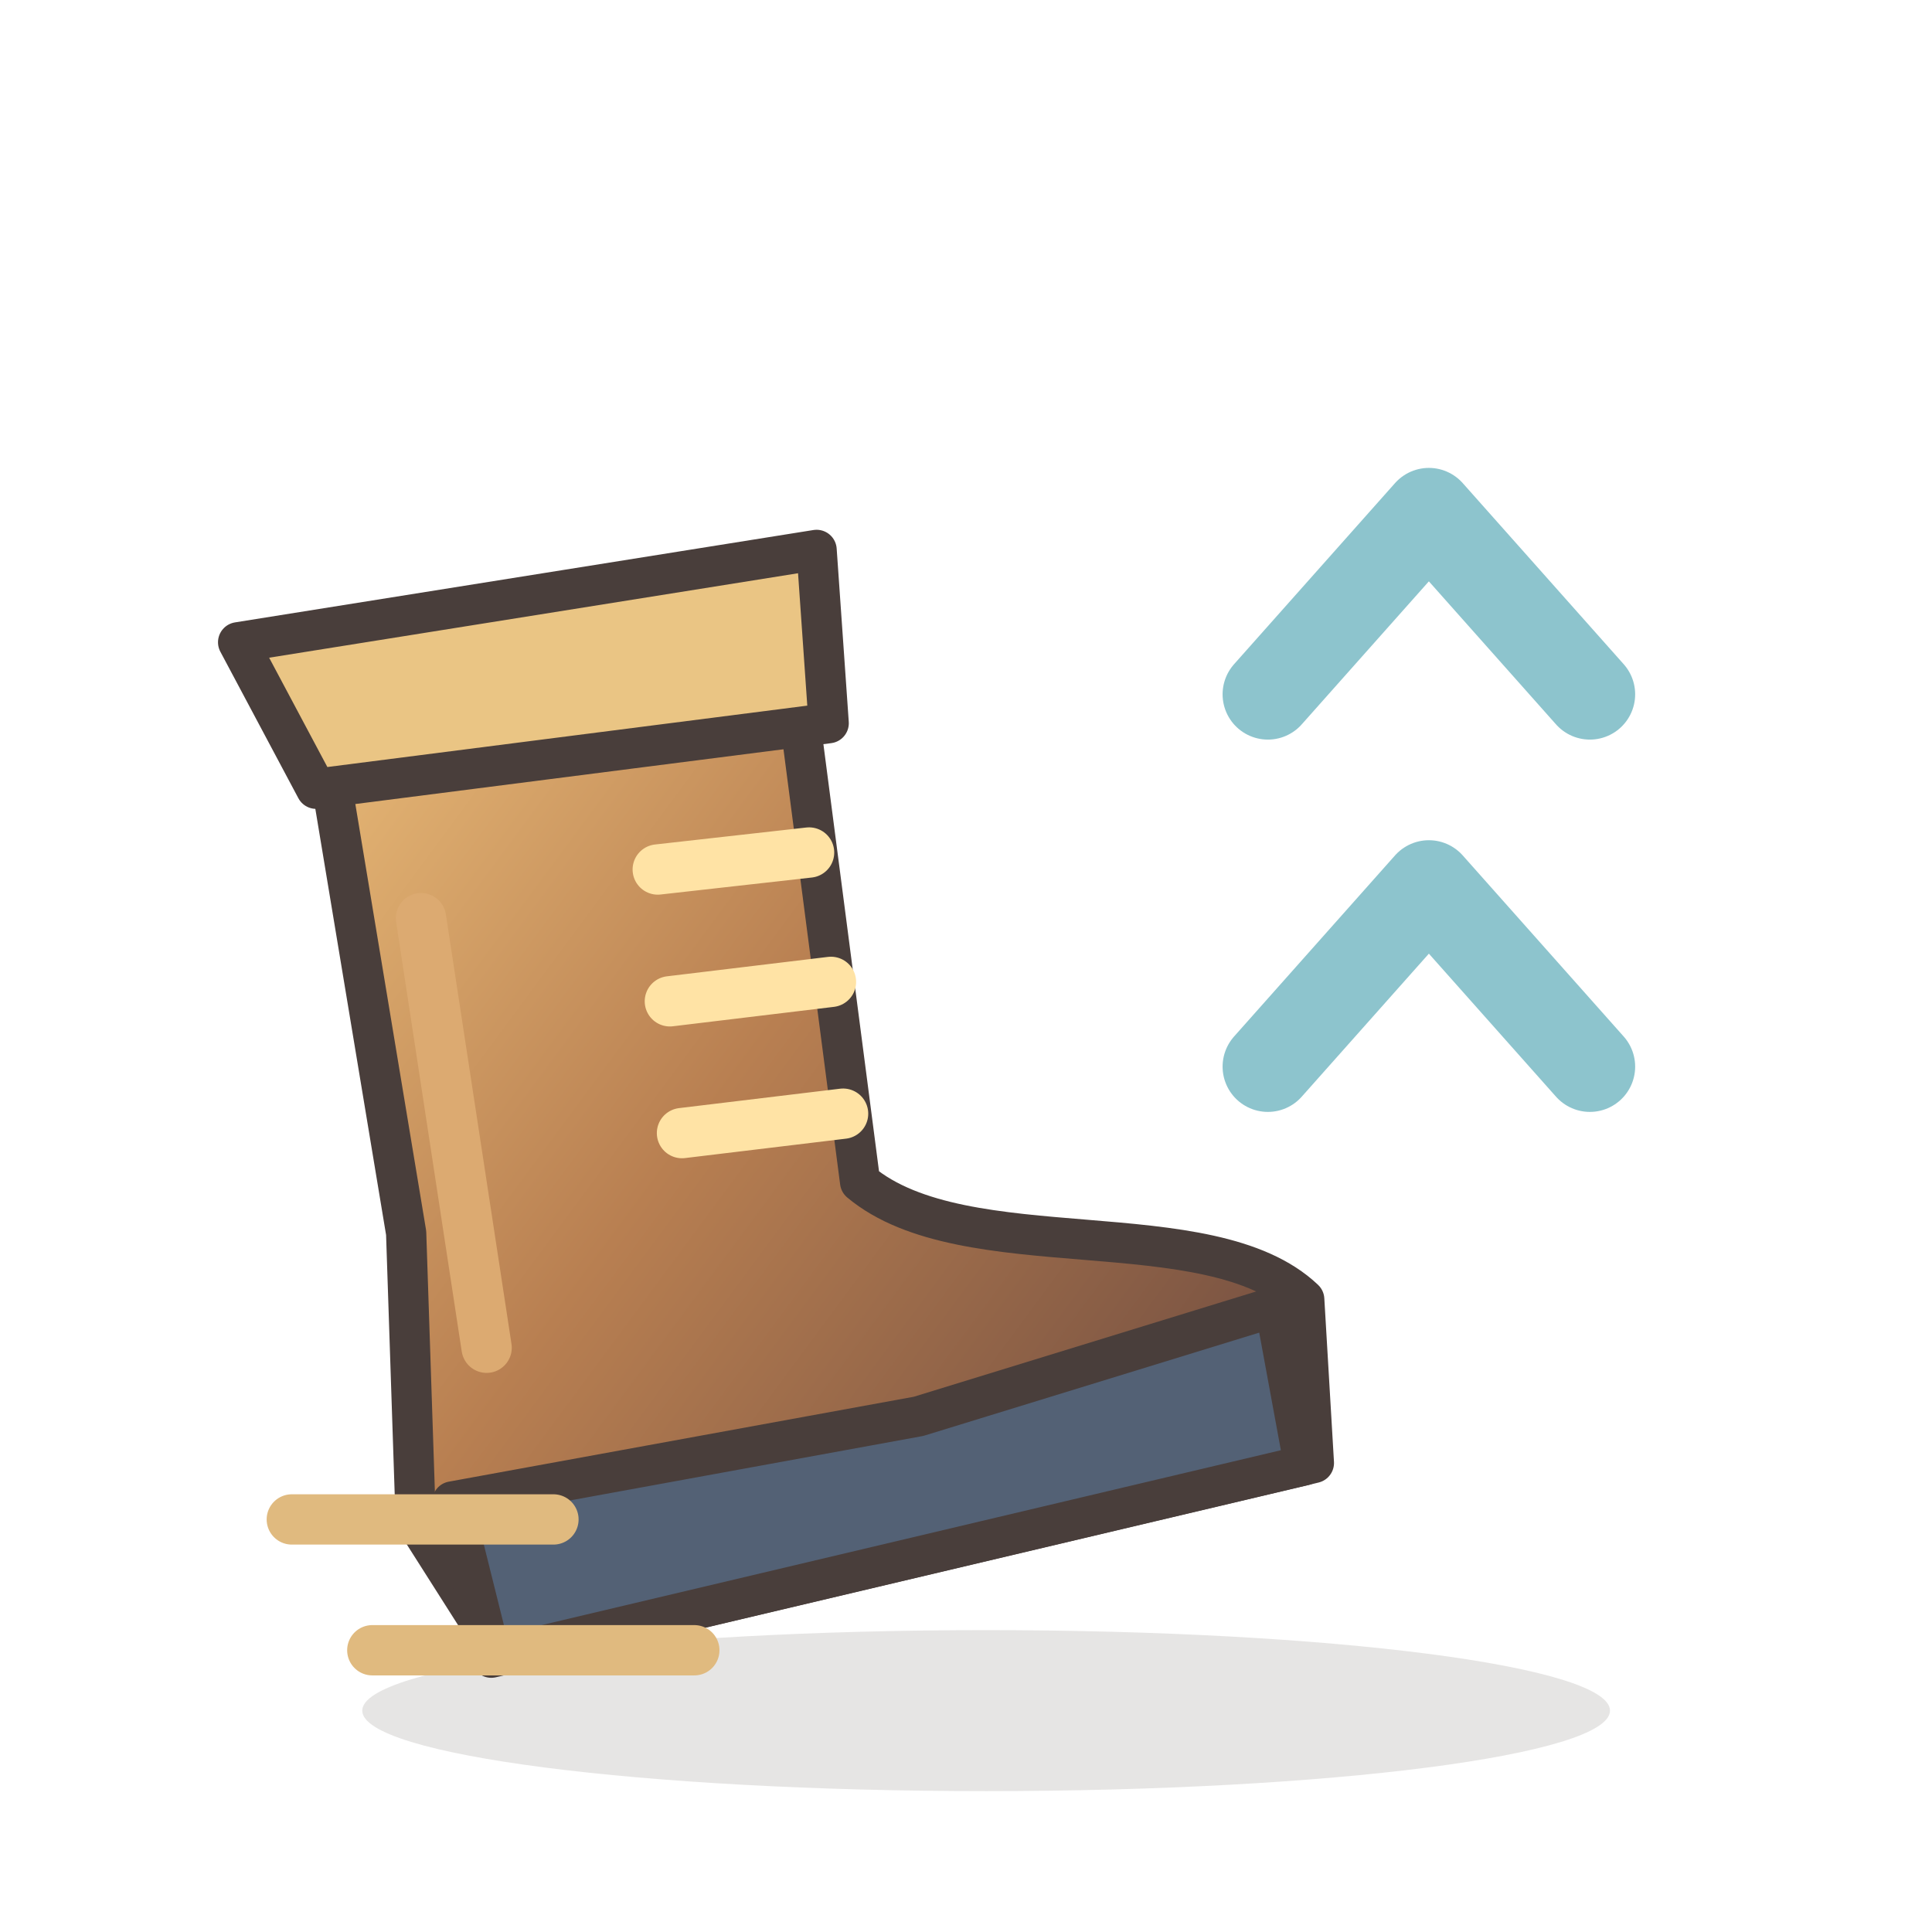
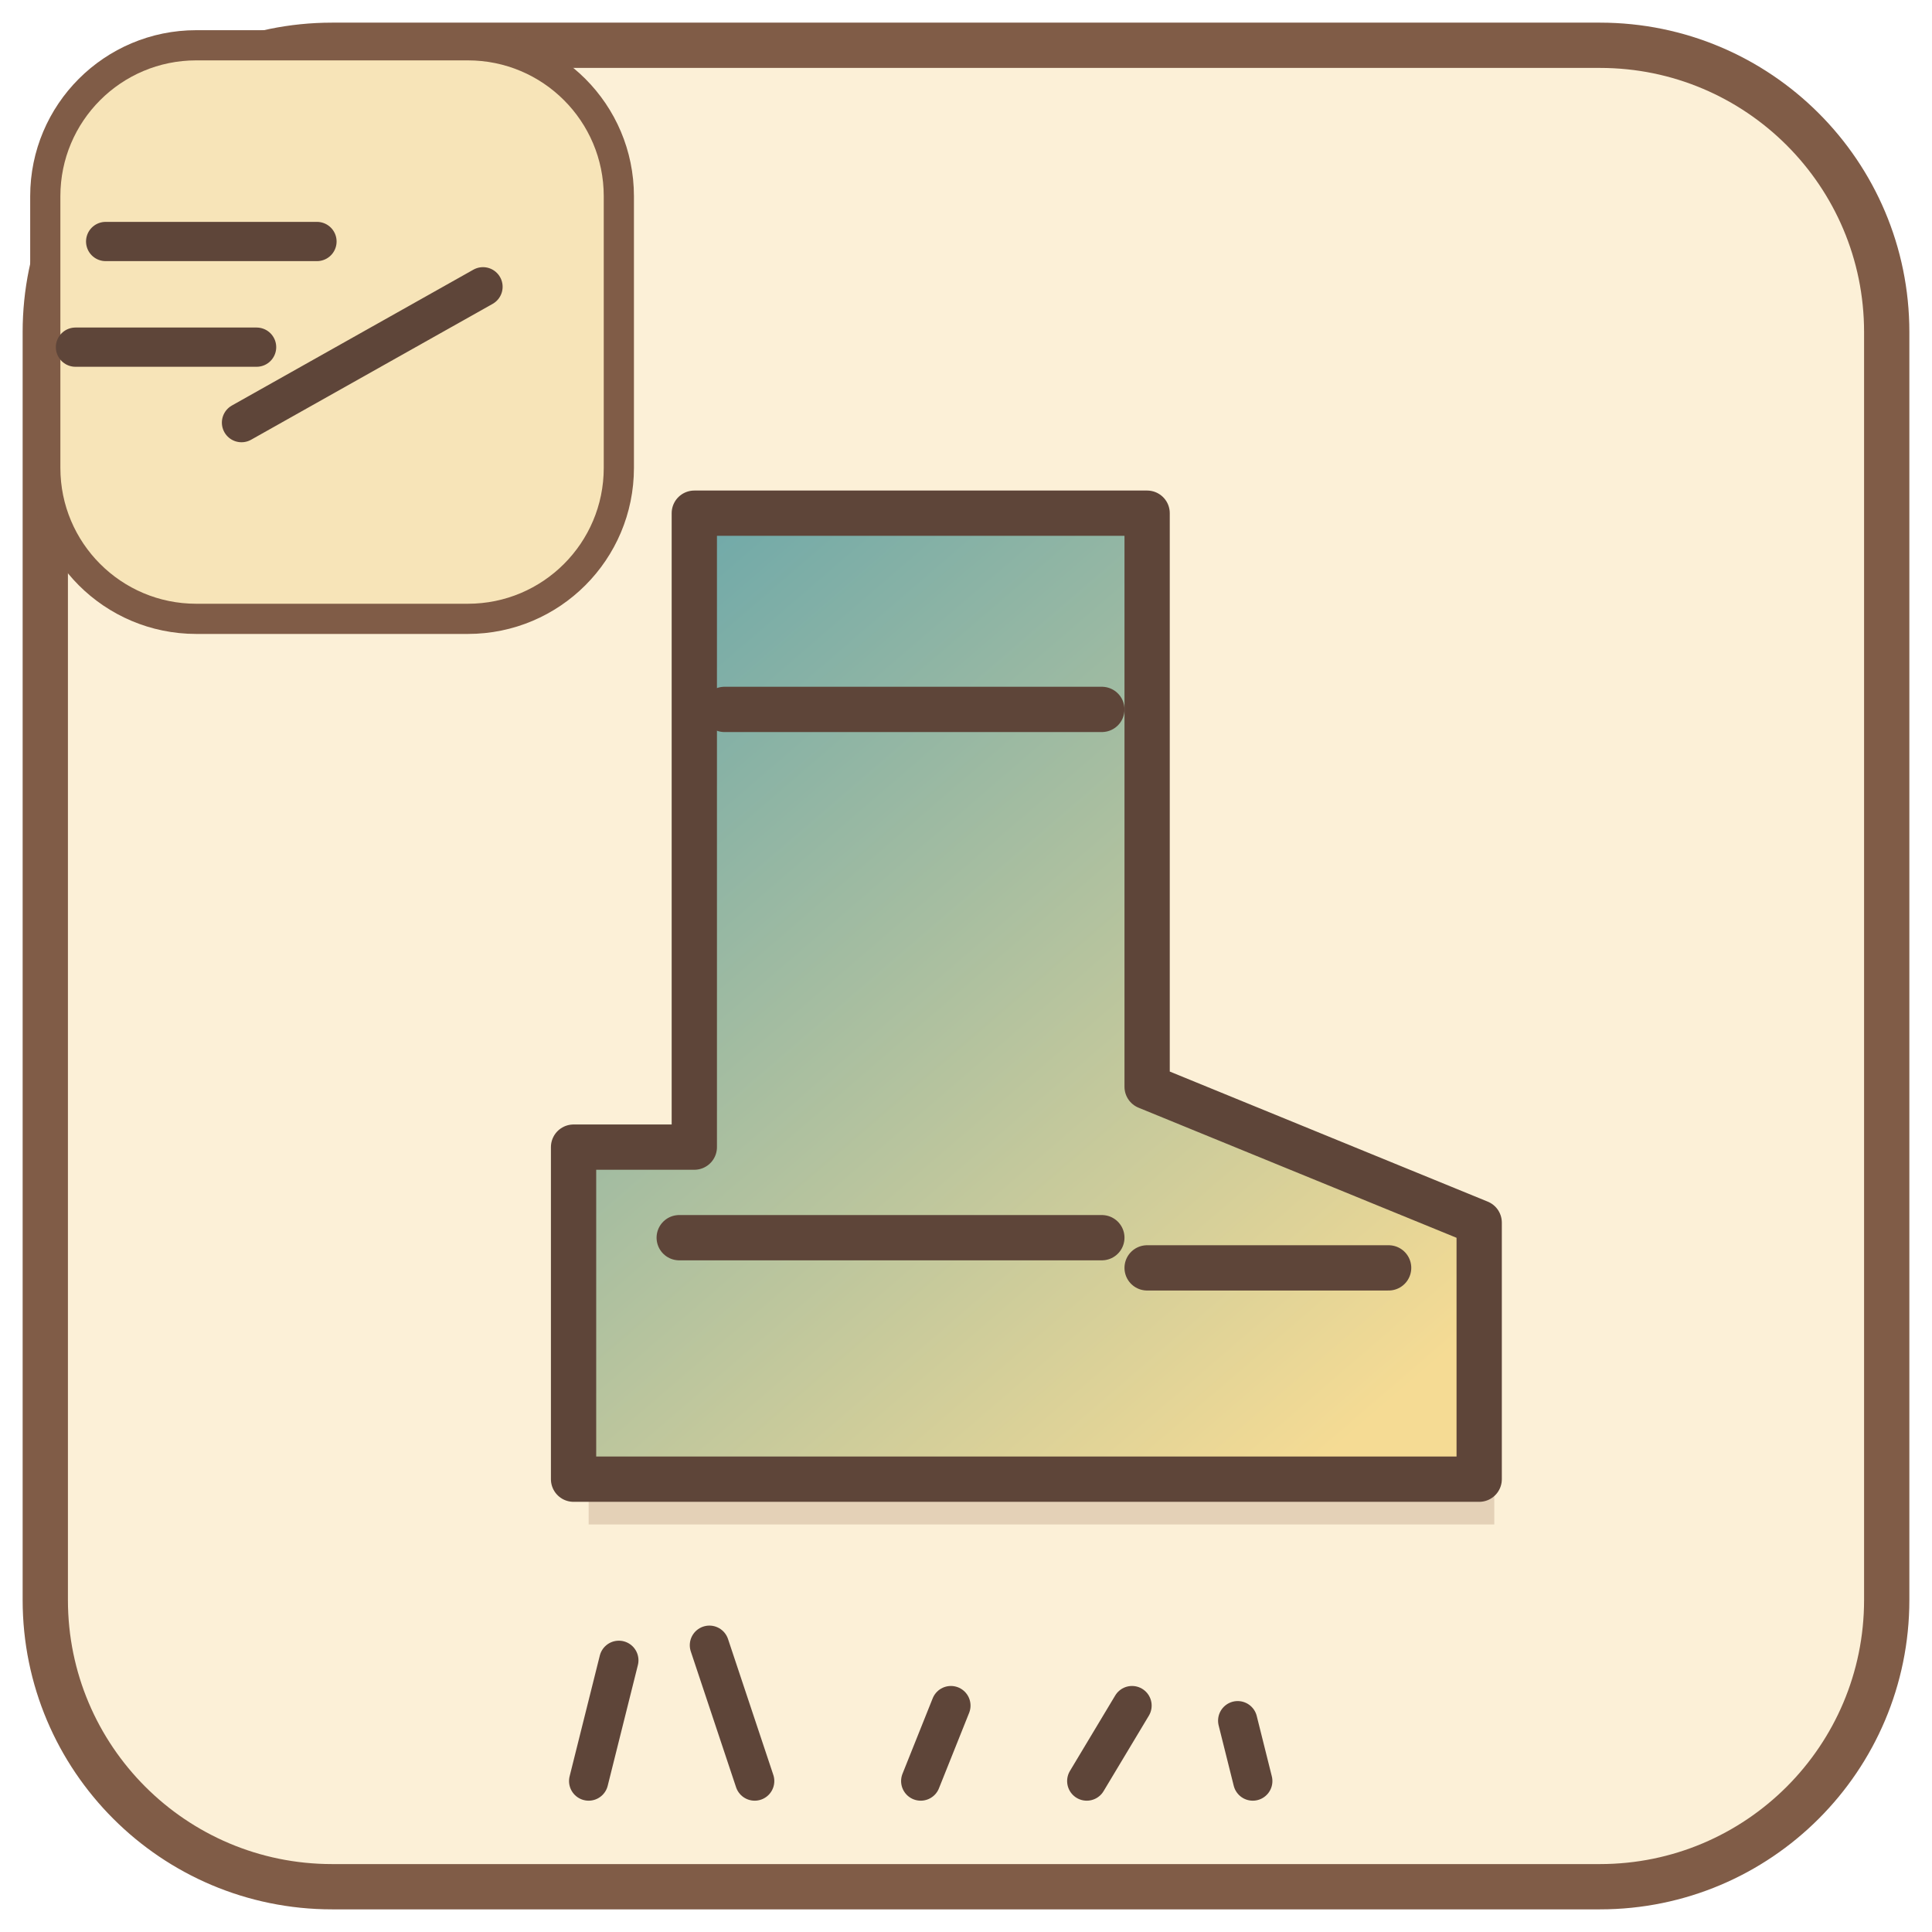
- <svg xmlns="http://www.w3.org/2000/svg" width="256" height="256" viewBox="0 0 192 192">
+ <svg xmlns="http://www.w3.org/2000/svg" width="128" height="128" viewBox="0 0 128 128">
  <defs>
-     <linearGradient id="leather" x2=".8" y2="1">
-       <stop stop-color="#ebbd79" />
-       <stop offset=".5" stop-color="#b87f51" />
-       <stop offset="1" stop-color="#785242" />
-     </linearGradient>
-     <linearGradient id="rock" x2=".7" y2="1">
-       <stop stop-color="#b9c7ca" />
-       <stop offset="1" stop-color="#596a81" />
-     </linearGradient>
-     <linearGradient id="feather" x2="1" y2="1">
-       <stop stop-color="#fff8dc" />
-       <stop offset=".6" stop-color="#b9dae0" />
-       <stop offset="1" stop-color="#679ab5" />
+     <linearGradient id="paint" x2=".8" y2="1">
+       <stop stop-color="#65a5ab" />
+       <stop offset="1" stop-color="#f5db94" />
    </linearGradient>
  </defs>
-   <ellipse cx="98" cy="170" rx="62" ry="8" fill="#4b423b" opacity=".14" />
-   <g stroke="#493e3b" stroke-width="4" stroke-linecap="round" stroke-linejoin="round">
-     <g transform="translate(-13,10) rotate(-14 90 90)">
-       <path d="M53 53l47 4-6 52c8 11 33 11 40 22l-3 16-83-1-5-15 6-28z" fill="url(#leather)" />
-       <path d="M51 58l-4-16 58 5-3 17z" fill="#eac584" />
-       <path d="M47 130l47 3 37-2-1 16-83-1z" fill="#536175" />
-       <path d="M82 74l15 2m-17 11l16 2m-18 11l16 2" stroke="#ffe3a5" stroke-width="5" />
-       <path d="M58 73l-4 43" stroke="#dcaa71" stroke-width="5" />
-     </g>
-     <path d="M126 106l16-18 16 18m-32-37l16-18 16 18" fill="none" stroke="#8dc4cd" stroke-width="9" />
-     <path d="M29 151h26m-18 13h32" stroke="#e0ba7f" stroke-width="5" />
+   <rect x="3" y="3" width="122" height="122" rx="19" fill="#fcf0d7" stroke="#805c47" stroke-width="3" />
+   <g transform="translate(1 3)" fill="#9b7558" opacity=".25">
+     <path d="M46 34h30v38l22 9v17H38V76h8z" />
+     <path d="M48 47h25M45 82h28M76 84h16" fill="none" />
+   </g>
+   <g fill="url(#paint)" stroke="#5e4539" stroke-width="3" stroke-linejoin="round" stroke-linecap="round">
+     <path d="M46 34h30v38l22 9v17H38V76h8z" />
+     <path d="M48 47h25M45 82h28M76 84h16" fill="none" />
+   </g>
+   <rect x="3" y="3" width="38" height="38" rx="10" fill="#f7e4b8" stroke="#805c47" stroke-width="2" />
+   <g fill="none" stroke="#5e4539" stroke-width="2.6" stroke-linecap="round" stroke-linejoin="round">
+     <path d="M7 16h14M5 23h12M16 28l16-9" />
+     <path d="M39 118l2 -8" />
+     <path d="M50 118l-3 -9" />
+     <path d="M61 118l2 -5" />
+     <path d="M72 118l3 -5" />
+     <path d="M83 118l-1 -4" />
  </g>
</svg>
